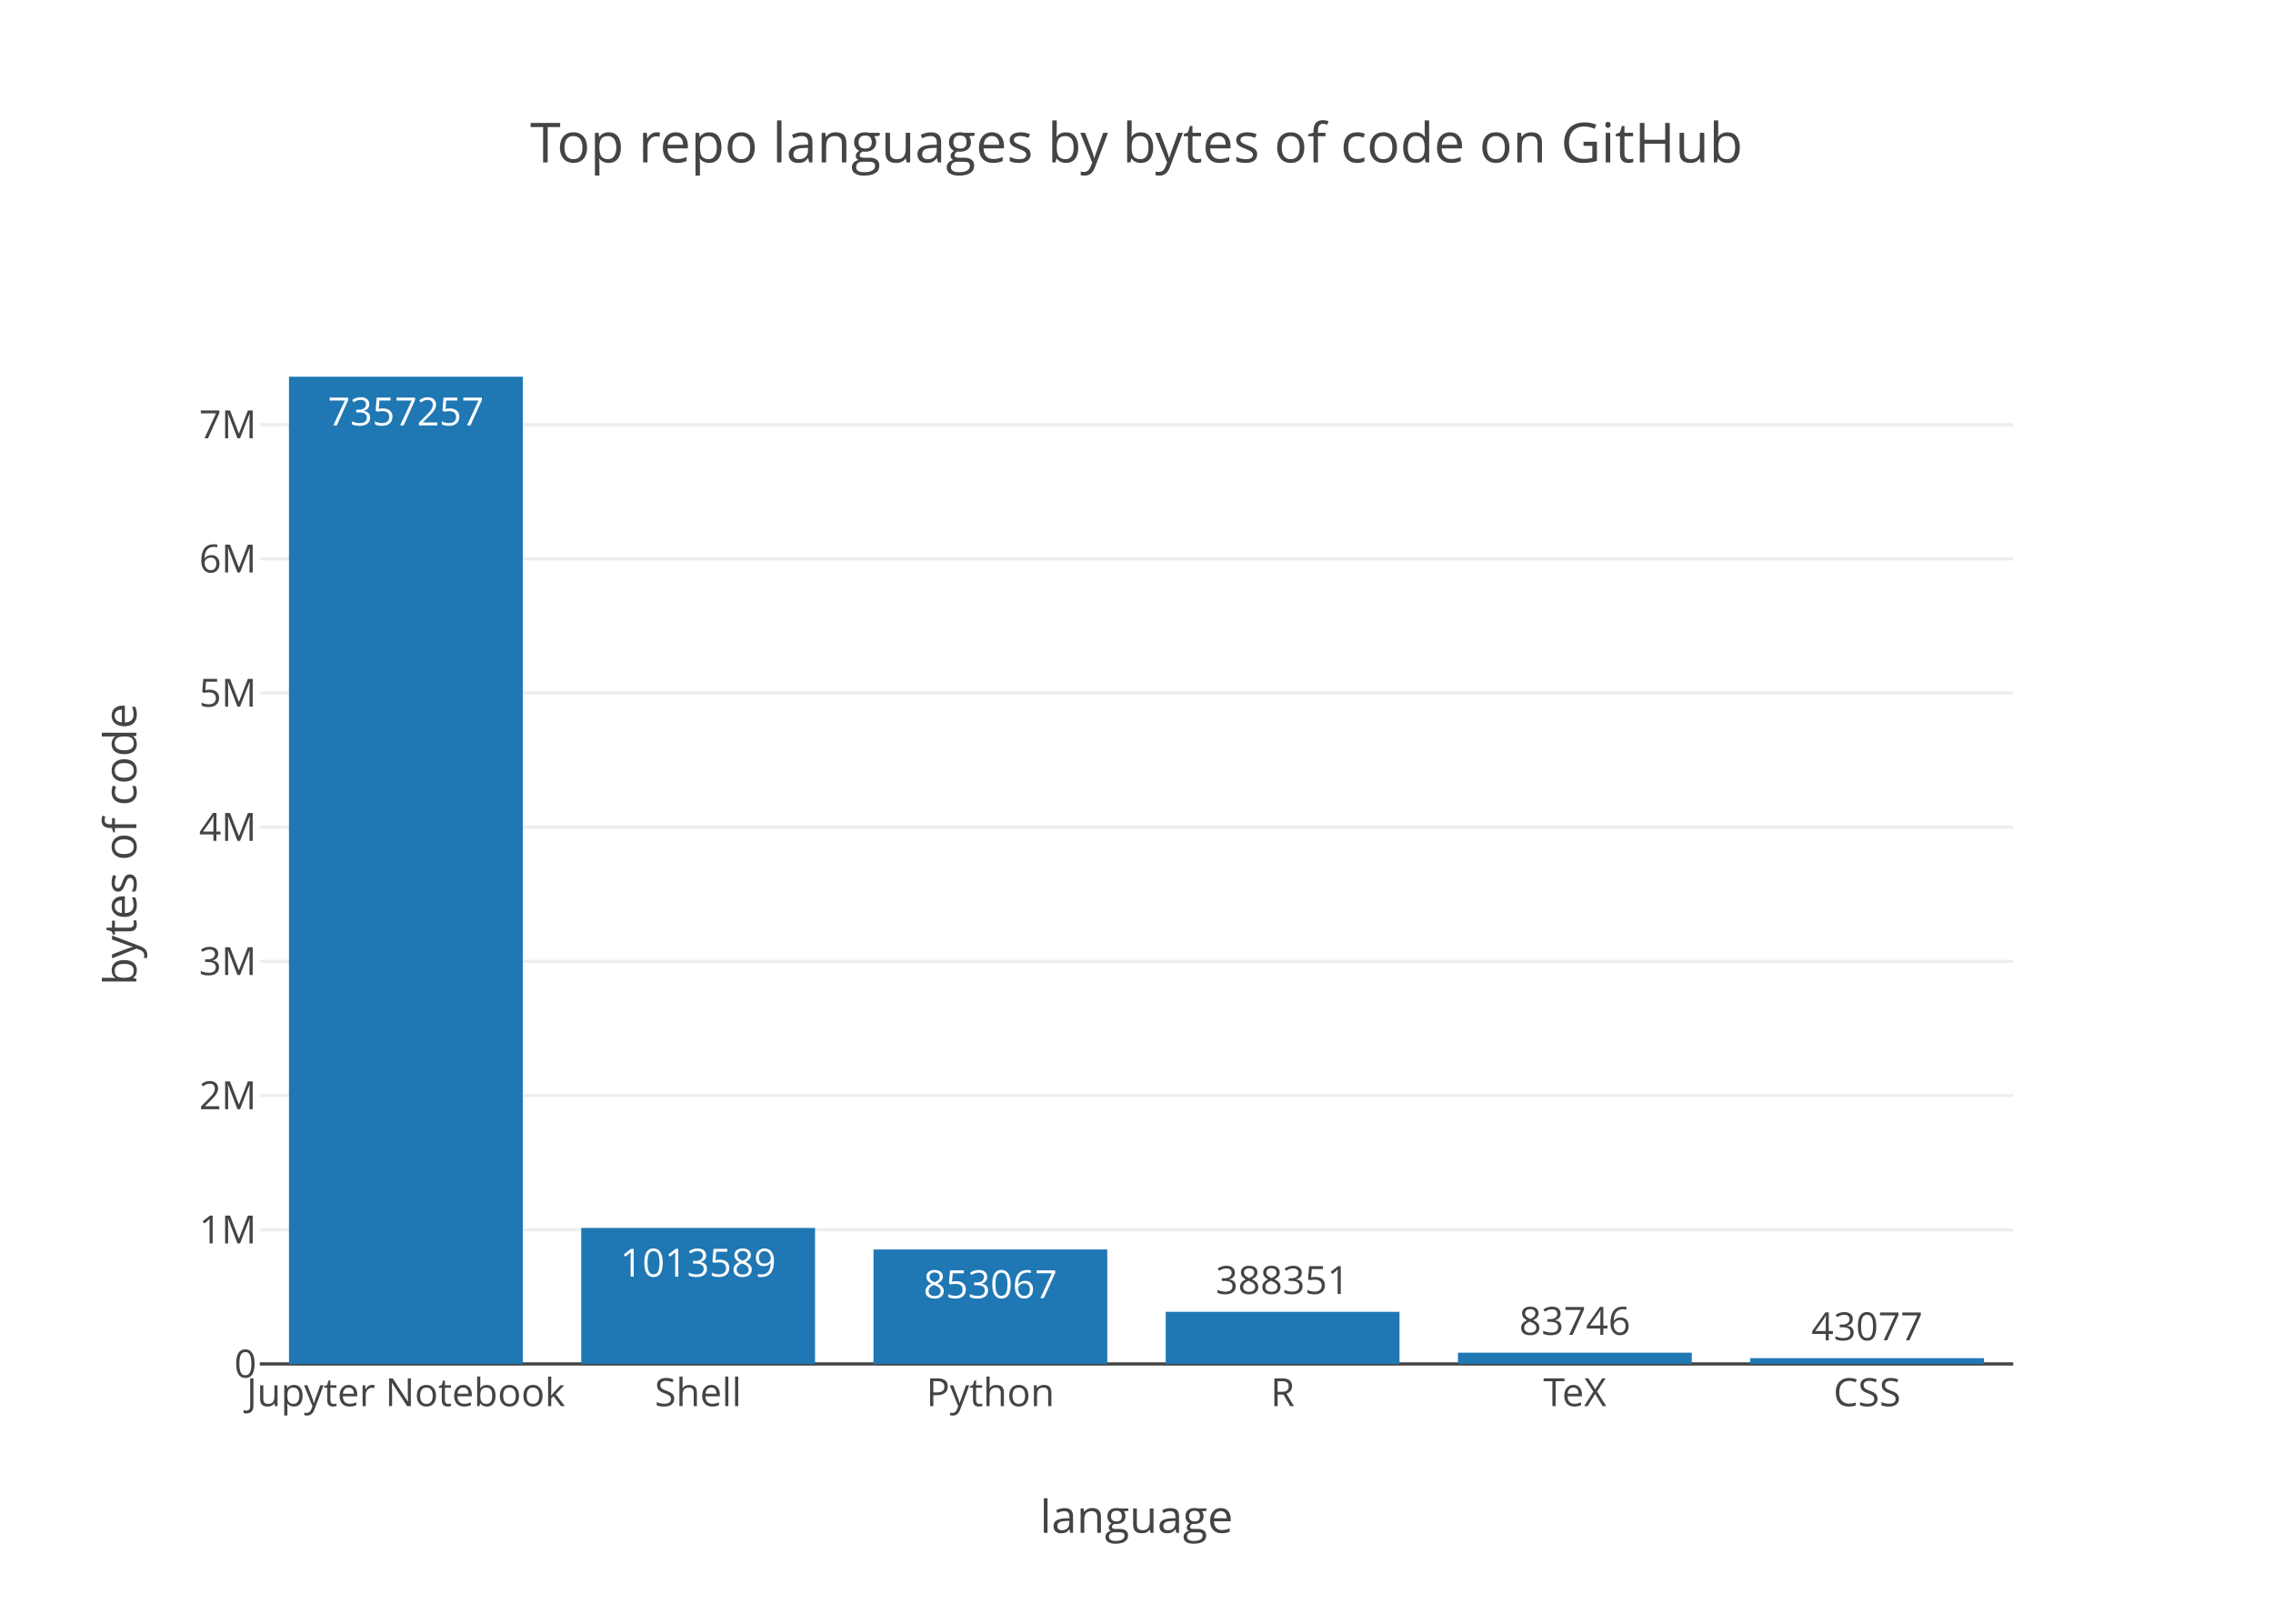
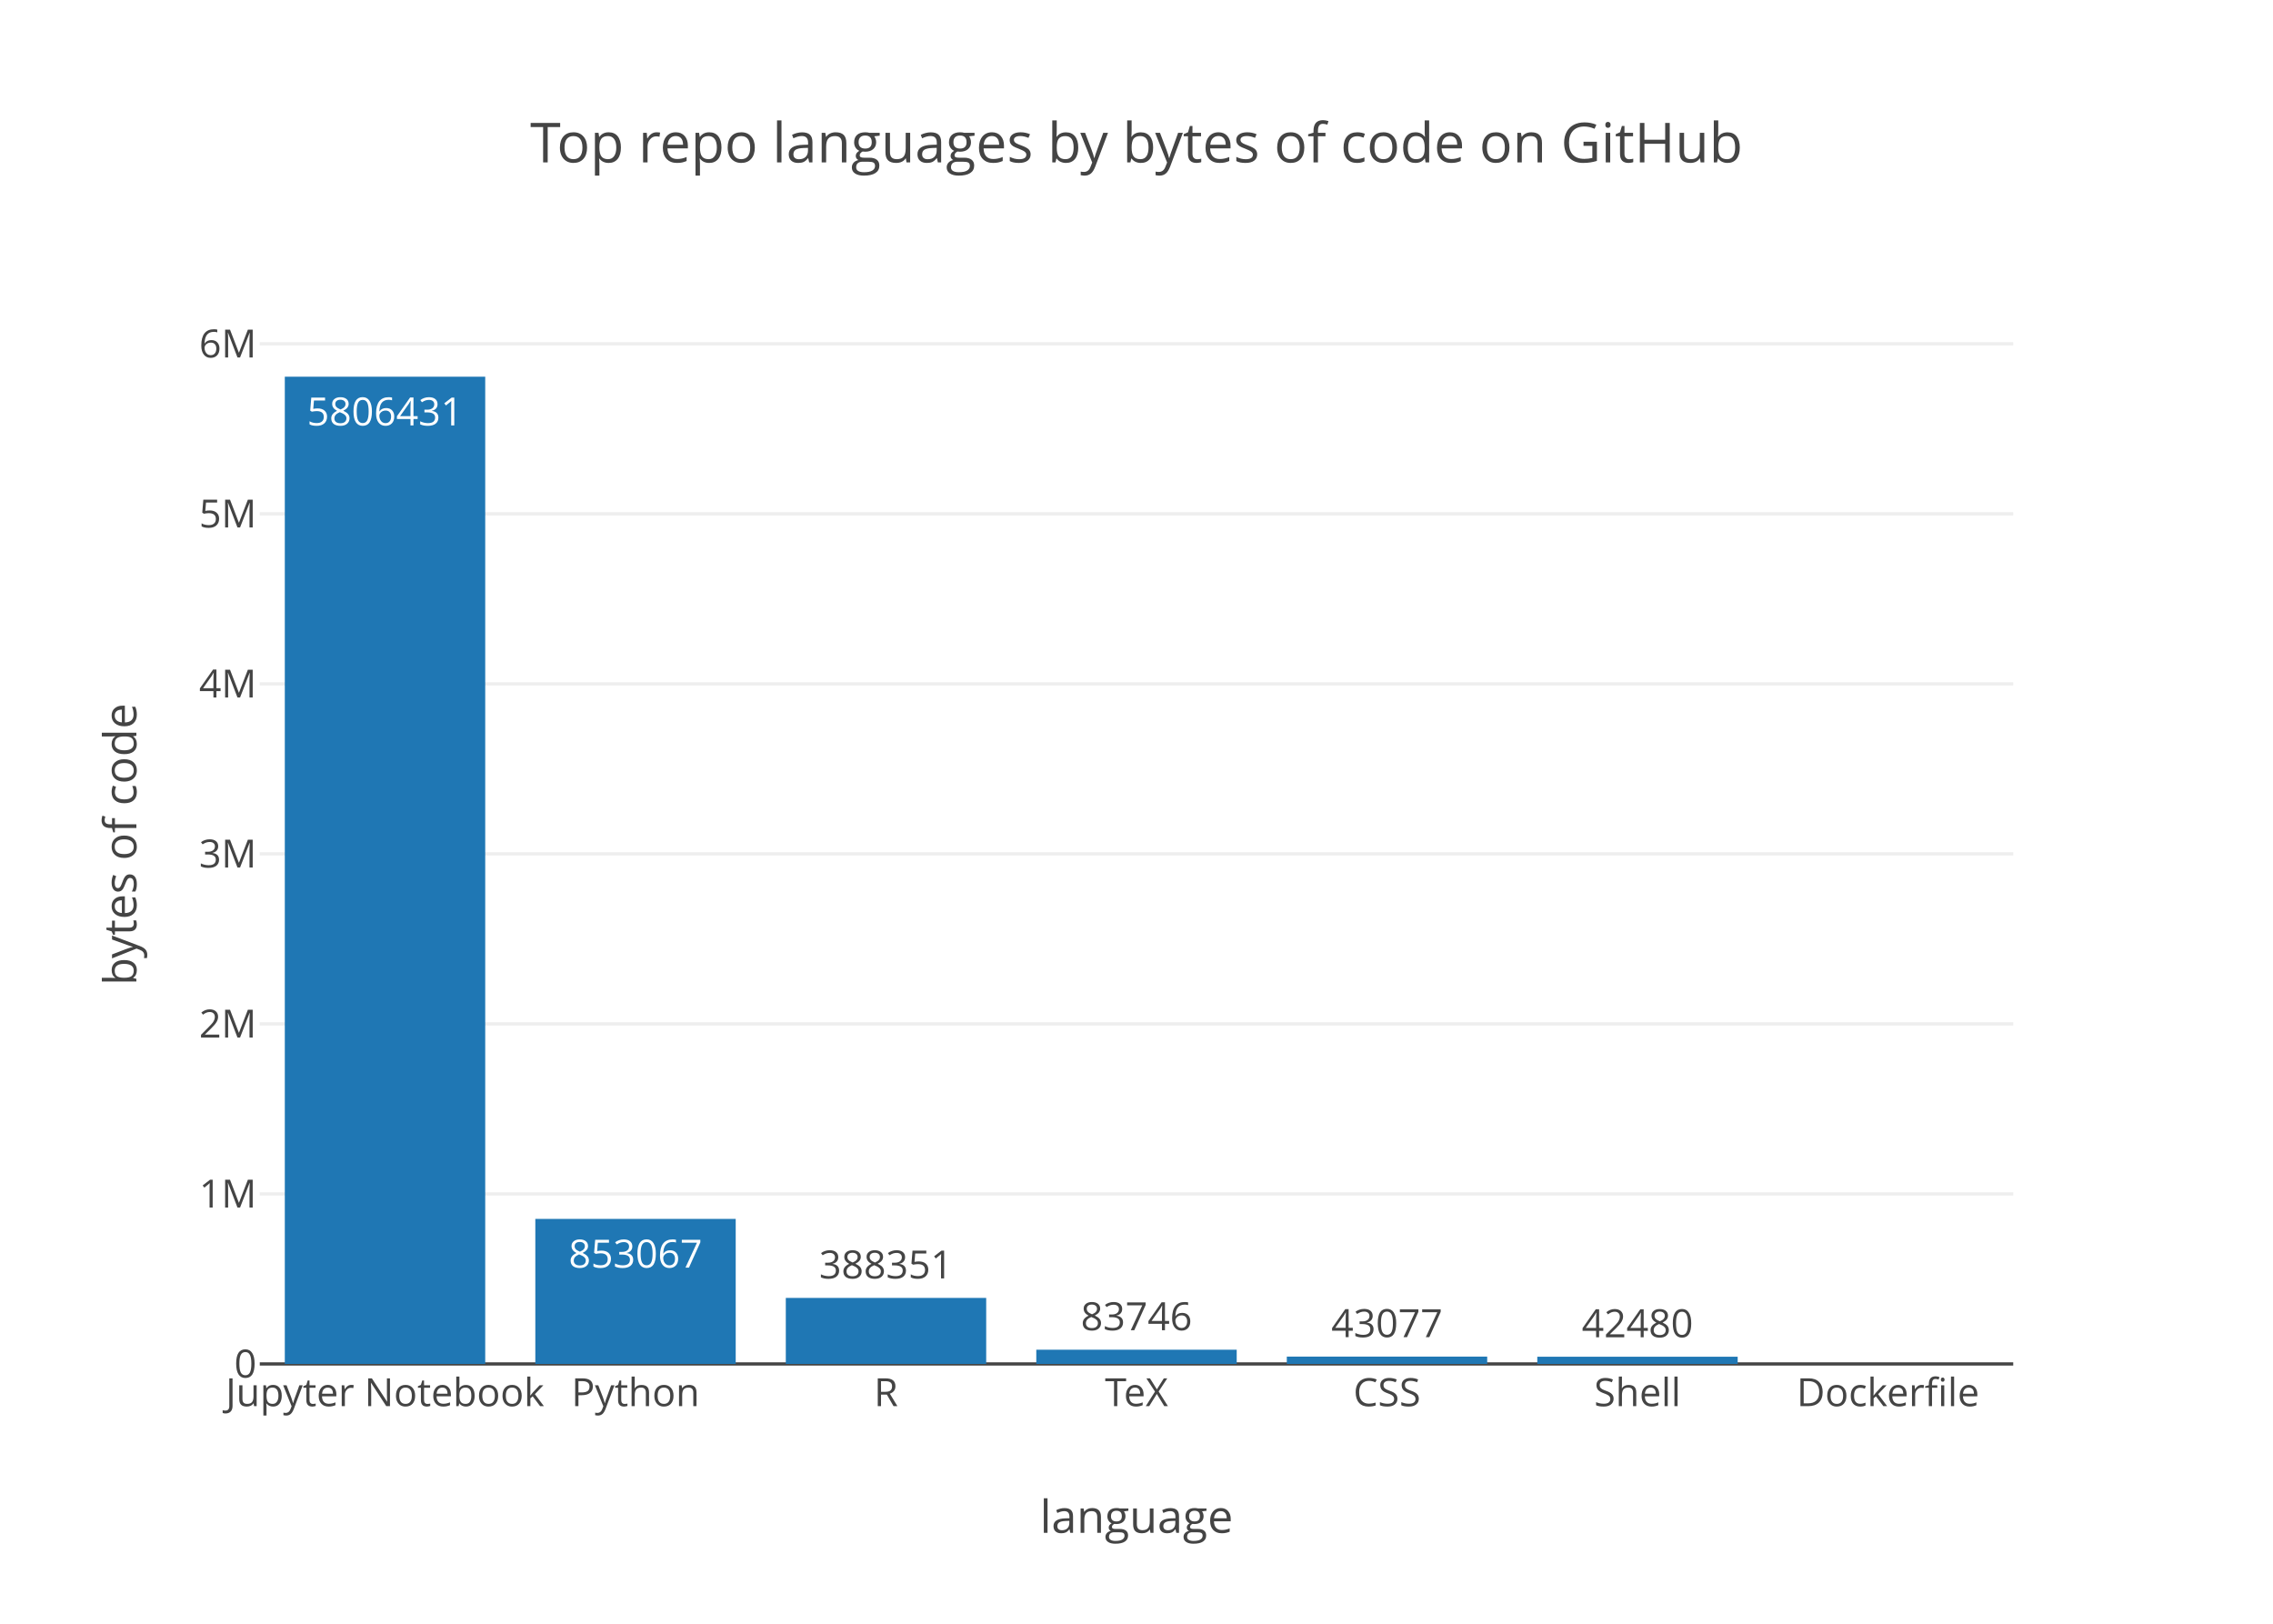
<svg xmlns="http://www.w3.org/2000/svg" class="main-svg" width="700" height="500" viewBox="0 0 700 500">
  <rect x="0" y="0" width="700" height="500" style="fill: rgb(255, 255, 255); fill-opacity: 1;" />
-   <defs id="defs-c0619d">
+   <defs id="defs-2b4511">
    <g class="clips">
-       <clipPath id="clipc0619dxyplot" class="plotclip">
+       <clipPath id="clip2b4511xyplot" class="plotclip">
        <rect width="540" height="320" />
      </clipPath>
-       <clipPath class="axesclip" id="clipc0619dx">
+       <clipPath class="axesclip" id="clip2b4511x">
        <rect x="80" y="0" width="540" height="500" />
      </clipPath>
-       <clipPath class="axesclip" id="clipc0619dy">
+       <clipPath class="axesclip" id="clip2b4511y">
        <rect x="0" y="100" width="700" height="320" />
      </clipPath>
-       <clipPath class="axesclip" id="clipc0619dxy">
+       <clipPath class="axesclip" id="clip2b4511xy">
        <rect x="80" y="100" width="540" height="320" />
      </clipPath>
    </g>
    <g class="gradients" />
  </defs>
  <g class="bglayer" />
  <g class="layer-below">
    <g class="imagelayer" />
    <g class="shapelayer" />
  </g>
  <g class="cartesianlayer">
    <g class="subplot xy">
      <g class="layer-subplot">
        <g class="shapelayer" />
        <g class="imagelayer" />
      </g>
      <g class="gridlayer">
        <g class="x" />
        <g class="y">
-           <path class="ygrid crisp" transform="translate(0,378.68)" d="M80,0h540" style="stroke: rgb(238, 238, 238); stroke-opacity: 1; stroke-width: 1px;" />
-           <path class="ygrid crisp" transform="translate(0,337.36)" d="M80,0h540" style="stroke: rgb(238, 238, 238); stroke-opacity: 1; stroke-width: 1px;" />
-           <path class="ygrid crisp" transform="translate(0,296.04)" d="M80,0h540" style="stroke: rgb(238, 238, 238); stroke-opacity: 1; stroke-width: 1px;" />
-           <path class="ygrid crisp" transform="translate(0,254.72)" d="M80,0h540" style="stroke: rgb(238, 238, 238); stroke-opacity: 1; stroke-width: 1px;" />
-           <path class="ygrid crisp" transform="translate(0,213.4)" d="M80,0h540" style="stroke: rgb(238, 238, 238); stroke-opacity: 1; stroke-width: 1px;" />
-           <path class="ygrid crisp" transform="translate(0,172.08)" d="M80,0h540" style="stroke: rgb(238, 238, 238); stroke-opacity: 1; stroke-width: 1px;" />
-           <path class="ygrid crisp" transform="translate(0,130.76)" d="M80,0h540" style="stroke: rgb(238, 238, 238); stroke-opacity: 1; stroke-width: 1px;" />
+           <path class="ygrid crisp" transform="translate(0,367.64)" d="M80,0h540" style="stroke: rgb(238, 238, 238); stroke-opacity: 1; stroke-width: 1px;" />
+           <path class="ygrid crisp" transform="translate(0,315.29)" d="M80,0h540" style="stroke: rgb(238, 238, 238); stroke-opacity: 1; stroke-width: 1px;" />
+           <path class="ygrid crisp" transform="translate(0,262.93)" d="M80,0h540" style="stroke: rgb(238, 238, 238); stroke-opacity: 1; stroke-width: 1px;" />
+           <path class="ygrid crisp" transform="translate(0,210.58)" d="M80,0h540" style="stroke: rgb(238, 238, 238); stroke-opacity: 1; stroke-width: 1px;" />
+           <path class="ygrid crisp" transform="translate(0,158.22)" d="M80,0h540" style="stroke: rgb(238, 238, 238); stroke-opacity: 1; stroke-width: 1px;" />
+           <path class="ygrid crisp" transform="translate(0,105.87)" d="M80,0h540" style="stroke: rgb(238, 238, 238); stroke-opacity: 1; stroke-width: 1px;" />
        </g>
      </g>
      <g class="zerolinelayer">
        <path class="yzl zl crisp" transform="translate(0,420)" d="M80,0h540" style="stroke: rgb(68, 68, 68); stroke-opacity: 1; stroke-width: 1px;" />
      </g>
      <path class="xlines-below" />
      <path class="ylines-below" />
      <g class="overlines-below" />
      <g class="xaxislayer-below" />
      <g class="yaxislayer-below" />
      <g class="overaxes-below" />
-       <g class="plot" transform="translate(80, 100)" clip-path="url('#clipc0619dxyplot')">
+       <g class="plot" transform="translate(80, 100)" clip-path="url('#clip2b4511xyplot')">
        <g class="barlayer mlayer">
          <g class="trace bars" style="opacity: 1;">
            <g class="points">
              <g class="point">
-                 <path d="M9,320V16H81V320Z" style="vector-effect: non-scaling-stroke; opacity: 1; stroke-width: 0px; fill: rgb(31, 119, 180); fill-opacity: 1;" />
-                 <text class="bartext bartext-inside" transform="translate(44.99219 31)" text-anchor="middle" data-notex="1" x="0" y="0" style="font-family: 'Open Sans', verdana, arial, sans-serif; font-size: 12px; fill: rgb(255, 255, 255); fill-opacity: 1; white-space: pre;">7357257</text>
+                 <path d="M7.71,320V16H69.43V320Z" style="vector-effect: non-scaling-stroke; opacity: 1; stroke-width: 0px; fill: rgb(31, 119, 180); fill-opacity: 1;" />
+                 <text class="bartext bartext-inside" transform="translate(38.56219 31)" text-anchor="middle" data-notex="1" x="0" y="0" style="font-family: 'Open Sans', verdana, arial, sans-serif; font-size: 12px; fill: rgb(255, 255, 255); fill-opacity: 1; white-space: pre;">5806431</text>
              </g>
              <g class="point">
-                 <path d="M99,320V278.12H171V320Z" style="vector-effect: non-scaling-stroke; opacity: 1; stroke-width: 0px; fill: rgb(31, 119, 180); fill-opacity: 1;" />
-                 <text class="bartext bartext-inside" transform="translate(134.9922 293.12)" text-anchor="middle" data-notex="1" x="0" y="0" style="font-family: 'Open Sans', verdana, arial, sans-serif; font-size: 12px; fill: rgb(255, 255, 255); fill-opacity: 1; white-space: pre;">1013589</text>
+                 <path d="M84.86,320V275.34H146.57V320Z" style="vector-effect: non-scaling-stroke; opacity: 1; stroke-width: 0px; fill: rgb(31, 119, 180); fill-opacity: 1;" />
+                 <text class="bartext bartext-inside" transform="translate(115.7072 290.34)" text-anchor="middle" data-notex="1" x="0" y="0" style="font-family: 'Open Sans', verdana, arial, sans-serif; font-size: 12px; fill: rgb(255, 255, 255); fill-opacity: 1; white-space: pre;">853067</text>
              </g>
              <g class="point">
-                 <path d="M189,320V284.75H261V320Z" style="vector-effect: non-scaling-stroke; opacity: 1; stroke-width: 0px; fill: rgb(31, 119, 180); fill-opacity: 1;" />
-                 <text class="bartext bartext-inside" transform="translate(224.9922 299.75)" text-anchor="middle" data-notex="1" x="0" y="0" style="font-family: 'Open Sans', verdana, arial, sans-serif; font-size: 12px; fill: rgb(255, 255, 255); fill-opacity: 1; white-space: pre;">853067</text>
+                 <path d="M162,320V299.67H223.71V320Z" style="vector-effect: non-scaling-stroke; opacity: 1; stroke-width: 0px; fill: rgb(31, 119, 180); fill-opacity: 1;" />
+                 <text class="bartext bartext-outside" transform="translate(192.8472 293.67)" text-anchor="middle" data-notex="1" x="0" y="0" style="font-family: 'Open Sans', verdana, arial, sans-serif; font-size: 12px; fill: rgb(68, 68, 68); fill-opacity: 1; white-space: pre;">388351</text>
              </g>
              <g class="point">
-                 <path d="M279,320V303.95H351V320Z" style="vector-effect: non-scaling-stroke; opacity: 1; stroke-width: 0px; fill: rgb(31, 119, 180); fill-opacity: 1;" />
-                 <text class="bartext bartext-outside" transform="translate(314.9922 298.45)" text-anchor="middle" data-notex="1" x="0" y="0" style="font-family: 'Open Sans', verdana, arial, sans-serif; font-size: 12px; fill: rgb(68, 68, 68); fill-opacity: 1; white-space: pre;">388351</text>
+                 <path d="M239.14,320V315.62H300.86V320Z" style="vector-effect: non-scaling-stroke; opacity: 1; stroke-width: 0px; fill: rgb(31, 119, 180); fill-opacity: 1;" />
+                 <text class="bartext bartext-outside" transform="translate(269.9922 309.62)" text-anchor="middle" data-notex="1" x="0" y="0" style="font-family: 'Open Sans', verdana, arial, sans-serif; font-size: 12px; fill: rgb(68, 68, 68); fill-opacity: 1; white-space: pre;">83746</text>
              </g>
              <g class="point">
-                 <path d="M369,320V316.54H441V320Z" style="vector-effect: non-scaling-stroke; opacity: 1; stroke-width: 0px; fill: rgb(31, 119, 180); fill-opacity: 1;" />
-                 <text class="bartext bartext-outside" transform="translate(404.9922 311.04)" text-anchor="middle" data-notex="1" x="0" y="0" style="font-family: 'Open Sans', verdana, arial, sans-serif; font-size: 12px; fill: rgb(68, 68, 68); fill-opacity: 1; white-space: pre;">83746</text>
+                 <path d="M316.29,320V317.74H378V320Z" style="vector-effect: non-scaling-stroke; opacity: 1; stroke-width: 0px; fill: rgb(31, 119, 180); fill-opacity: 1;" />
+                 <text class="bartext bartext-outside" transform="translate(347.1372 311.74)" text-anchor="middle" data-notex="1" x="0" y="0" style="font-family: 'Open Sans', verdana, arial, sans-serif; font-size: 12px; fill: rgb(68, 68, 68); fill-opacity: 1; white-space: pre;">43077</text>
              </g>
              <g class="point">
-                 <path d="M459,320V318.22H531V320Z" style="vector-effect: non-scaling-stroke; opacity: 1; stroke-width: 0px; fill: rgb(31, 119, 180); fill-opacity: 1;" />
-                 <text class="bartext bartext-outside" transform="translate(494.9922 312.72)" text-anchor="middle" data-notex="1" x="0" y="0" style="font-family: 'Open Sans', verdana, arial, sans-serif; font-size: 12px; fill: rgb(68, 68, 68); fill-opacity: 1; white-space: pre;">43077</text>
+                 <path d="M393.43,320V317.78H455.14V320Z" style="vector-effect: non-scaling-stroke; opacity: 1; stroke-width: 0px; fill: rgb(31, 119, 180); fill-opacity: 1;" />
+                 <text class="bartext bartext-outside" transform="translate(424.2772 311.78)" text-anchor="middle" data-notex="1" x="0" y="0" style="font-family: 'Open Sans', verdana, arial, sans-serif; font-size: 12px; fill: rgb(68, 68, 68); fill-opacity: 1; white-space: pre;">42480</text>
+               </g>
+               <g class="point">
+                 <path d="M0,0Z" style="vector-effect: non-scaling-stroke; opacity: 1; stroke-width: 0px; fill: rgb(31, 119, 180); fill-opacity: 1;" />
              </g>
            </g>
          </g>
        </g>
      </g>
      <g class="overplot" />
      <path class="xlines-above crisp" d="M0,0" style="fill: none;" />
      <path class="ylines-above crisp" d="M0,0" style="fill: none;" />
      <g class="overlines-above" />
      <g class="xaxislayer-above">
        <g class="xtick">
-           <text text-anchor="middle" x="0" y="433" transform="translate(125,0)" style="font-family: 'Open Sans', verdana, arial, sans-serif; font-size: 12px; fill: rgb(68, 68, 68); fill-opacity: 1; white-space: pre;">Jupyter Notebook</text>
+           <text text-anchor="middle" x="0" y="433" transform="translate(118.57,0)" style="font-family: 'Open Sans', verdana, arial, sans-serif; font-size: 12px; fill: rgb(68, 68, 68); fill-opacity: 1; white-space: pre;">Jupyter Notebook</text>
        </g>
        <g class="xtick">
-           <text text-anchor="middle" x="0" y="433" transform="translate(215,0)" style="font-family: 'Open Sans', verdana, arial, sans-serif; font-size: 12px; fill: rgb(68, 68, 68); fill-opacity: 1; white-space: pre;">Shell</text>
+           <text text-anchor="middle" x="0" y="433" transform="translate(195.71,0)" style="font-family: 'Open Sans', verdana, arial, sans-serif; font-size: 12px; fill: rgb(68, 68, 68); fill-opacity: 1; white-space: pre;">Python</text>
        </g>
        <g class="xtick">
-           <text text-anchor="middle" x="0" y="433" transform="translate(305,0)" style="font-family: 'Open Sans', verdana, arial, sans-serif; font-size: 12px; fill: rgb(68, 68, 68); fill-opacity: 1; white-space: pre;">Python</text>
+           <text text-anchor="middle" x="0" y="433" transform="translate(272.86,0)" style="font-family: 'Open Sans', verdana, arial, sans-serif; font-size: 12px; fill: rgb(68, 68, 68); fill-opacity: 1; white-space: pre;">R</text>
        </g>
        <g class="xtick">
-           <text text-anchor="middle" x="0" y="433" transform="translate(395,0)" style="font-family: 'Open Sans', verdana, arial, sans-serif; font-size: 12px; fill: rgb(68, 68, 68); fill-opacity: 1; white-space: pre;">R</text>
+           <text text-anchor="middle" x="0" y="433" transform="translate(350,0)" style="font-family: 'Open Sans', verdana, arial, sans-serif; font-size: 12px; fill: rgb(68, 68, 68); fill-opacity: 1; white-space: pre;">TeX</text>
        </g>
        <g class="xtick">
-           <text text-anchor="middle" x="0" y="433" transform="translate(485,0)" style="font-family: 'Open Sans', verdana, arial, sans-serif; font-size: 12px; fill: rgb(68, 68, 68); fill-opacity: 1; white-space: pre;">TeX</text>
+           <text text-anchor="middle" x="0" y="433" transform="translate(427.14,0)" style="font-family: 'Open Sans', verdana, arial, sans-serif; font-size: 12px; fill: rgb(68, 68, 68); fill-opacity: 1; white-space: pre;">CSS</text>
        </g>
        <g class="xtick">
-           <text text-anchor="middle" x="0" y="433" transform="translate(575,0)" style="font-family: 'Open Sans', verdana, arial, sans-serif; font-size: 12px; fill: rgb(68, 68, 68); fill-opacity: 1; white-space: pre;">CSS</text>
+           <text text-anchor="middle" x="0" y="433" transform="translate(504.29,0)" style="font-family: 'Open Sans', verdana, arial, sans-serif; font-size: 12px; fill: rgb(68, 68, 68); fill-opacity: 1; white-space: pre;">Shell</text>
+         </g>
+         <g class="xtick">
+           <text text-anchor="middle" x="0" y="433" transform="translate(581.43,0)" style="font-family: 'Open Sans', verdana, arial, sans-serif; font-size: 12px; fill: rgb(68, 68, 68); fill-opacity: 1; white-space: pre;">Dockerfile</text>
        </g>
      </g>
      <g class="yaxislayer-above">
        <g class="ytick">
          <text text-anchor="end" x="79" y="4.2" transform="translate(0,420)" style="font-family: 'Open Sans', verdana, arial, sans-serif; font-size: 12px; fill: rgb(68, 68, 68); fill-opacity: 1; white-space: pre;">0</text>
        </g>
        <g class="ytick">
-           <text text-anchor="end" x="79" y="4.2" transform="translate(0,378.68)" style="font-family: 'Open Sans', verdana, arial, sans-serif; font-size: 12px; fill: rgb(68, 68, 68); fill-opacity: 1; white-space: pre;">1M</text>
+           <text text-anchor="end" x="79" y="4.2" transform="translate(0,367.64)" style="font-family: 'Open Sans', verdana, arial, sans-serif; font-size: 12px; fill: rgb(68, 68, 68); fill-opacity: 1; white-space: pre;">1M</text>
        </g>
        <g class="ytick">
-           <text text-anchor="end" x="79" y="4.2" transform="translate(0,337.36)" style="font-family: 'Open Sans', verdana, arial, sans-serif; font-size: 12px; fill: rgb(68, 68, 68); fill-opacity: 1; white-space: pre;">2M</text>
+           <text text-anchor="end" x="79" y="4.2" transform="translate(0,315.29)" style="font-family: 'Open Sans', verdana, arial, sans-serif; font-size: 12px; fill: rgb(68, 68, 68); fill-opacity: 1; white-space: pre;">2M</text>
        </g>
        <g class="ytick">
-           <text text-anchor="end" x="79" y="4.2" transform="translate(0,296.04)" style="font-family: 'Open Sans', verdana, arial, sans-serif; font-size: 12px; fill: rgb(68, 68, 68); fill-opacity: 1; white-space: pre;">3M</text>
+           <text text-anchor="end" x="79" y="4.2" transform="translate(0,262.93)" style="font-family: 'Open Sans', verdana, arial, sans-serif; font-size: 12px; fill: rgb(68, 68, 68); fill-opacity: 1; white-space: pre;">3M</text>
        </g>
        <g class="ytick">
-           <text text-anchor="end" x="79" y="4.2" transform="translate(0,254.72)" style="font-family: 'Open Sans', verdana, arial, sans-serif; font-size: 12px; fill: rgb(68, 68, 68); fill-opacity: 1; white-space: pre;">4M</text>
+           <text text-anchor="end" x="79" y="4.2" transform="translate(0,210.58)" style="font-family: 'Open Sans', verdana, arial, sans-serif; font-size: 12px; fill: rgb(68, 68, 68); fill-opacity: 1; white-space: pre;">4M</text>
        </g>
        <g class="ytick">
-           <text text-anchor="end" x="79" y="4.2" transform="translate(0,213.4)" style="font-family: 'Open Sans', verdana, arial, sans-serif; font-size: 12px; fill: rgb(68, 68, 68); fill-opacity: 1; white-space: pre;">5M</text>
+           <text text-anchor="end" x="79" y="4.2" transform="translate(0,158.22)" style="font-family: 'Open Sans', verdana, arial, sans-serif; font-size: 12px; fill: rgb(68, 68, 68); fill-opacity: 1; white-space: pre;">5M</text>
        </g>
        <g class="ytick">
-           <text text-anchor="end" x="79" y="4.2" transform="translate(0,172.08)" style="font-family: 'Open Sans', verdana, arial, sans-serif; font-size: 12px; fill: rgb(68, 68, 68); fill-opacity: 1; white-space: pre;">6M</text>
-         </g>
-         <g class="ytick">
-           <text text-anchor="end" x="79" y="4.2" transform="translate(0,130.76)" style="font-family: 'Open Sans', verdana, arial, sans-serif; font-size: 12px; fill: rgb(68, 68, 68); fill-opacity: 1; white-space: pre;">7M</text>
+           <text text-anchor="end" x="79" y="4.2" transform="translate(0,105.87)" style="font-family: 'Open Sans', verdana, arial, sans-serif; font-size: 12px; fill: rgb(68, 68, 68); fill-opacity: 1; white-space: pre;">6M</text>
        </g>
      </g>
      <g class="overaxes-above" />
    </g>
  </g>
  <g class="polarlayer" />
  <g class="ternarylayer" />
  <g class="geolayer" />
  <g class="pielayer" />
  <g class="sunburstlayer" />
  <g class="glimages" />
-   <defs id="topdefs-c0619d">
+   <defs id="topdefs-2b4511">
    <g class="clips" />
  </defs>
  <g class="layer-above">
    <g class="imagelayer" />
    <g class="shapelayer" />
  </g>
  <g class="infolayer">
    <g class="g-gtitle">
      <text class="gtitle" x="350" y="50" text-anchor="middle" dy="0em" style="font-family: 'Open Sans', verdana, arial, sans-serif; font-size: 17px; fill: rgb(68, 68, 68); opacity: 1; font-weight: normal; white-space: pre;">Top repo languages by bytes of code on GitHub</text>
    </g>
    <g class="g-xtitle">
      <text class="xtitle" x="350" y="472" text-anchor="middle" style="font-family: 'Open Sans', verdana, arial, sans-serif; font-size: 14px; fill: rgb(68, 68, 68); opacity: 1; font-weight: normal; white-space: pre;">language</text>
    </g>
    <g class="g-ytitle">
      <text class="ytitle" transform="rotate(-90,42,260)" x="42" y="260" text-anchor="middle" style="font-family: 'Open Sans', verdana, arial, sans-serif; font-size: 14px; fill: rgb(68, 68, 68); opacity: 1; font-weight: normal; white-space: pre;">bytes of code</text>
    </g>
  </g>
</svg>
